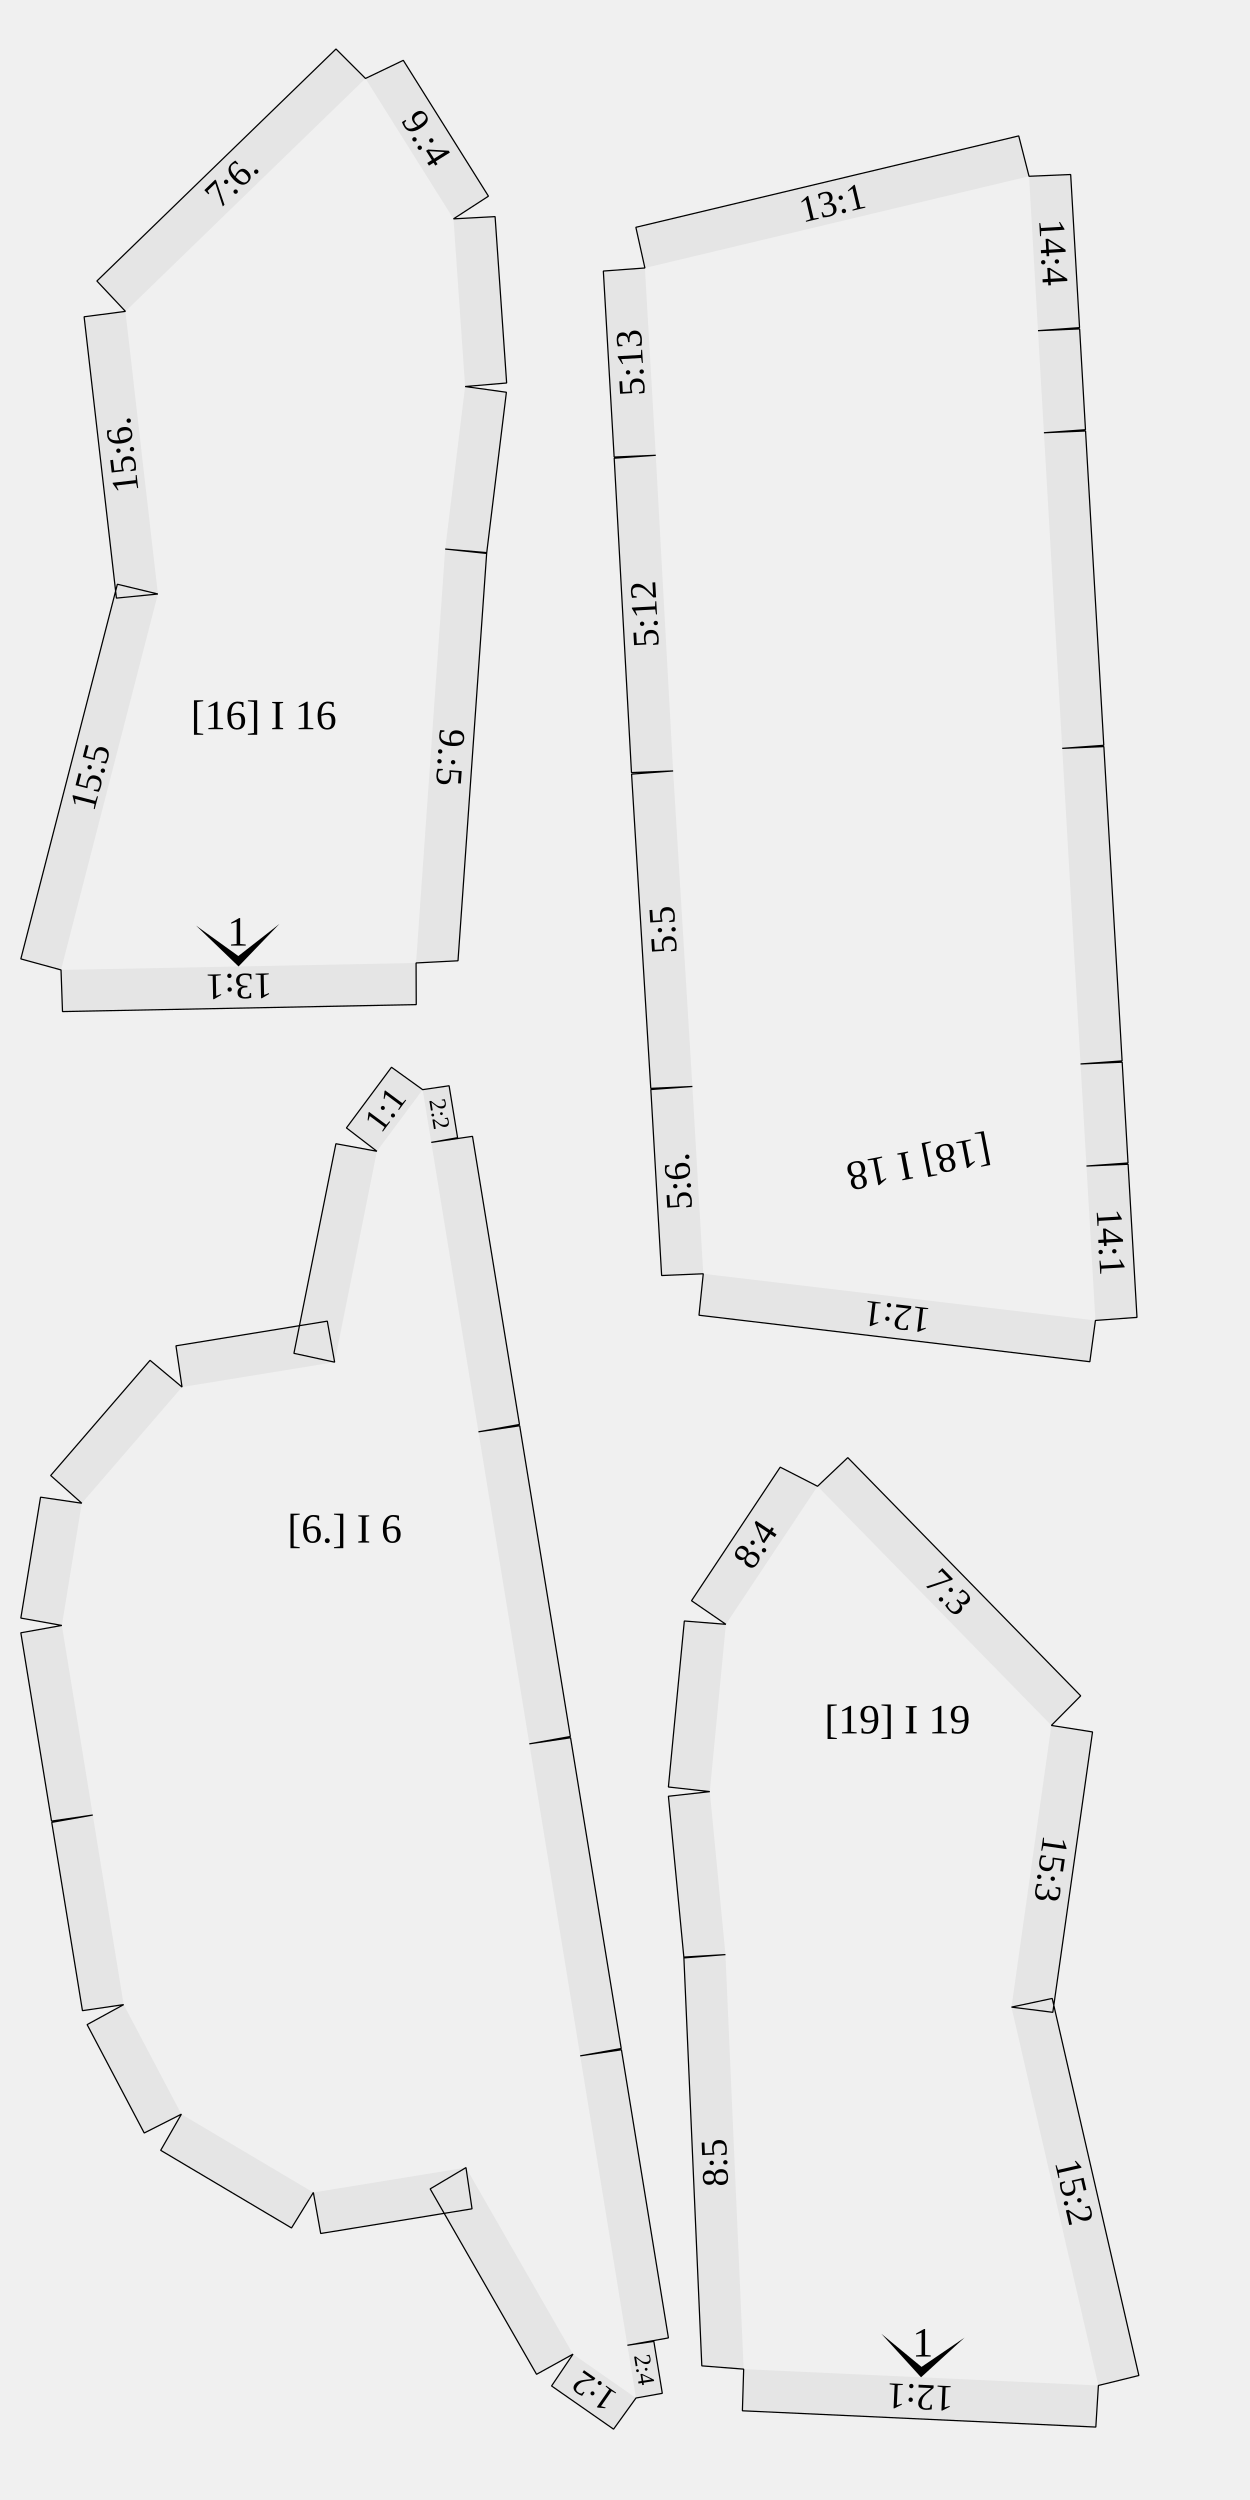
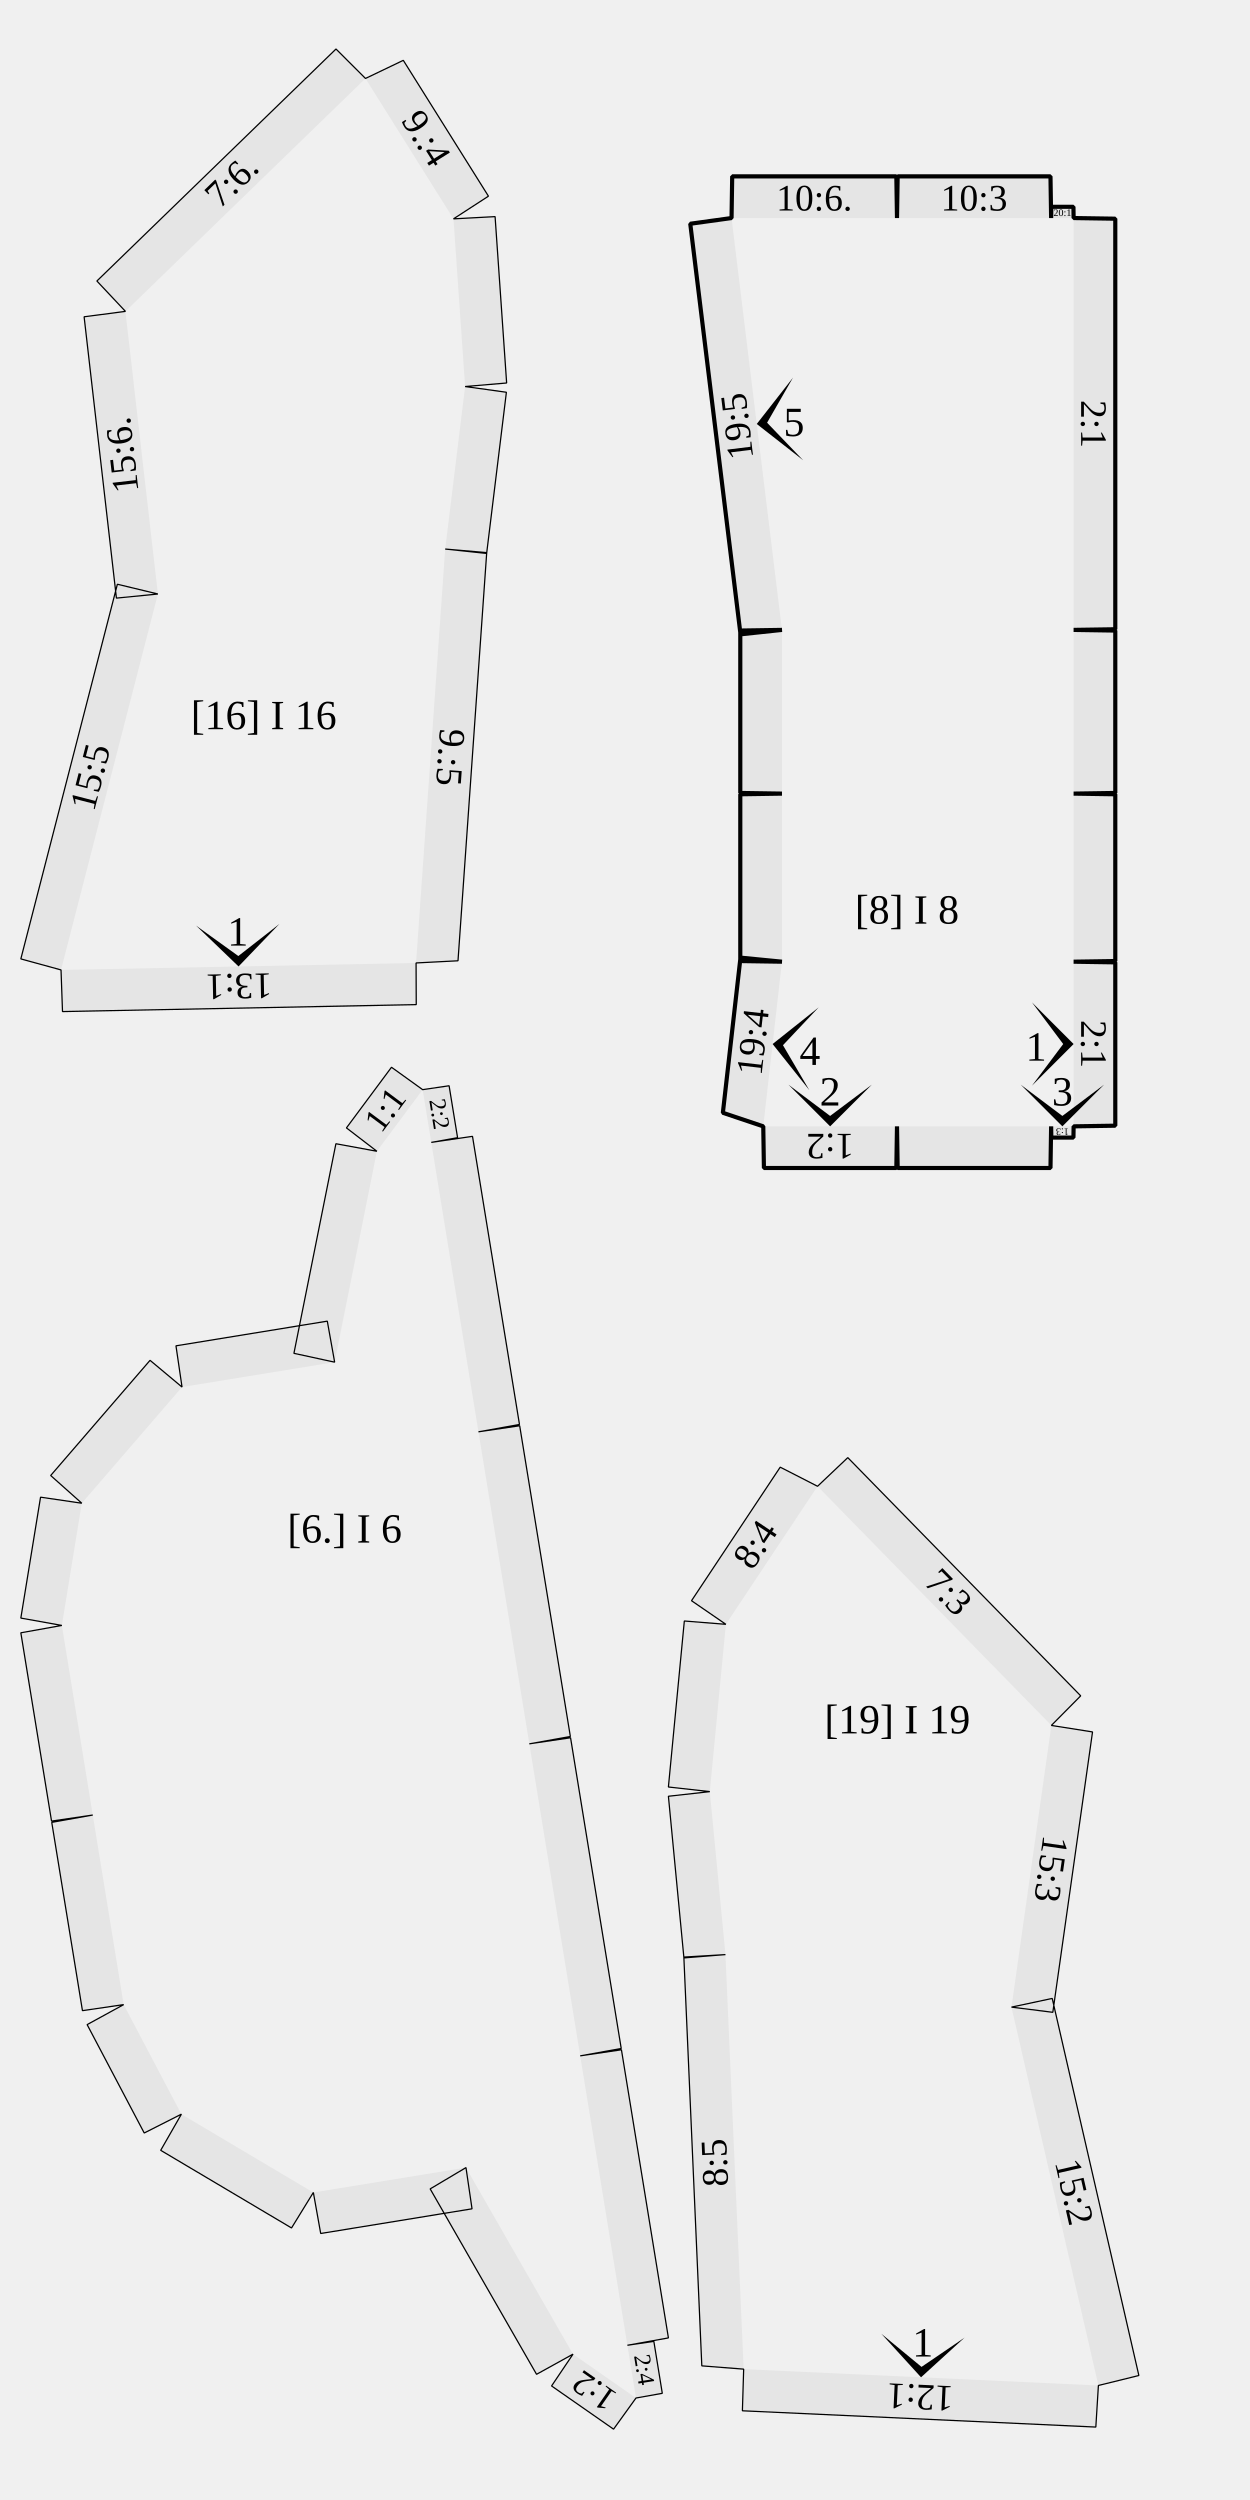
<svg xmlns="http://www.w3.org/2000/svg" version="1.1" width="300.00mm" height="600.00mm" viewBox="0 0 300.00 600.00" id="svg938">
  <defs id="defs942" />
  <style type="text/css" id="style824">
    path {
        fill: none;
        stroke-linecap: butt;
        stroke-linejoin: bevel;
        stroke-dasharray: none;
    }
    path.outer {
        stroke: #000000;
        stroke-dasharray: none;
        stroke-dashoffset: 0;
        stroke-width: 0.3;
        stroke-opacity: 1.0;
    }
    path.convex {
        stroke: #000000;
        stroke-dasharray: 0.50,1.00;
        stroke-dashoffset:0;
        stroke-width:0.2;
        stroke-opacity: 1.0
    }
    path.concave {
        stroke: #000000;
        stroke-dasharray: 1.00,0.50,0.20,0.50;
        stroke-dashoffset: 0;
        stroke-width: 0.2;
        stroke-opacity: 1.0
    }
    path.freestyle {
        stroke: #000000;
        stroke-dasharray: none;
        stroke-dashoffset: 0;
        stroke-width: 0.2;
        stroke-opacity: 1.0
    }
    path.outer_background {
        stroke: #ffffff;
        stroke-opacity: 1.0;
        stroke-width: 0.5
    }
    path.inner_background {
        stroke: #ffffff;
        stroke-opacity: 1.0;
        stroke-width: 0.2
    }
    path.sticker {
        fill: #e5e5e5;
        stroke: none;
        fill-opacity: 1.0;
    }
    path.arrow {
        fill: #000000;
    }
    text {
        font-style: normal;
        fill: #000000;
        fill-opacity: 1.0;
        stroke: none;
    }
    text, tspan {
        text-anchor:middle;
    }
    </style>
  <text style="font-size:10px" id="text828" x="63.296" y="175.008">
    <tspan id="tspan826">[16] I 16</tspan>
  </text>
  <path class="sticker" d="M 14.644,232.785 5,230.137 l 23.171,-89.919 9.723,2.343 z m 73.068,-213.956 9.076,-4.349 20.435,32.603 -8.39,5.444 z m -49.819,123.733 -9.953,0.985 -7.755,-67.52 9.917,-1.297 z m 61.963,88.546 0.04,10.001 -84.898,1.671 -0.354,-9.995 z m 11.77,-138.339 9.907,1.373 -4.742,38.688 -9.945,-1.061 z m -2.793,-40.242 9.987,-0.536 2.771,39.929 -9.965,0.849 z m -1.988,79.242 9.964,0.859 -6.893,97.962 -10.061,0.519 z M 30.103,74.73 23.252,67.444 80.636,11.761 l 7.077,7.067 z" id="path830" />
  <path class="outer" d="m 5,230.137 23.171,-89.919 9.723,2.343 -9.953,0.985 -7.755,-67.52 9.917,-1.297 -6.851,-7.286 57.385,-55.682 7.077,7.067 9.076,-4.349 20.435,32.603 -8.39,5.444 9.987,-0.536 2.771,39.929 -9.965,0.849 9.907,1.373 -4.742,38.688 -9.945,-1.061 9.964,0.859 -6.893,97.962 -10.061,0.519 0.04,10.001 -84.898,1.671 -0.354,-9.995 z" id="path832" />
  <text transform="rotate(-75.55012)" style="font-size:9px" id="text836" x="-175.182" y="70.469">
    <tspan id="tspan834">15:5</tspan>
  </text>
  <text transform="rotate(57.92135)" style="font-size:9px" id="text840" x="82.422" y="-66.121">
    <tspan id="tspan838">9.:4</tspan>
  </text>
  <text transform="rotate(-96.55195)" style="font-size:9px" id="text844" x="-111.816" y="19.579">
    <tspan id="tspan842">15:6.</tspan>
  </text>
  <g id="g852">
    <path transform="matrix(-9.998063,0.196783,-0.196783,-9.998063,57.2504,231.9462)" class="arrow" d="M 0,0 1,1 0,0.25 -1,1 Z" id="path846" />
    <text transform="translate(57.07329,226.948)" style="font-size:10px" id="text850">
      <tspan id="tspan848">1</tspan>
    </text>
  </g>
  <text transform="rotate(178.8725)" style="font-size:9px" id="text856" x="-52.675" y="-234.828">
    <tspan id="tspan854">13:1</tspan>
  </text>
  <text transform="rotate(94.02484)" style="font-size:9px" id="text860" x="173.736" y="-117.631">
    <tspan id="tspan858">9.:5</tspan>
  </text>
  <text transform="rotate(-44.1373)" style="font-size:9px" id="text864" x="9.7" y="72.794">
    <tspan id="tspan862">7:6.</tspan>
  </text>
  <text style="font-size:10px" id="text870" x="82.709" y="370.221">
    <tspan id="tspan868">[6.] I 6</tspan>
  </text>
  <path class="sticker" d="m 90.453,276.305 -7.308,-5.608 10.812,-14.556 7.48,5.376 z m -10.138,50.615 -9.774,-2.118 10.076,-50.306 9.836,1.81 z M 22.263,435.604 12.368,437.058 5,391.869 14.844,390.105 Z m 21.423,-102.712 -1.454,-9.895 36.319,-5.922 1.764,9.844 z M 14.844,390.105 5,388.341 l 4.732,-29.021 9.895,1.454 z m 4.782,-29.332 -7.468,-6.652 23.853,-27.644 7.674,6.414 z m 83.878,-86.597 9.895,-1.454 11.275,69.151 -9.844,1.764 z m -2.068,-12.66 6.346,-0.934 2.035,12.461 -6.314,1.133 z m 13.393,82.121 9.895,-1.454 12.159,74.573 -9.844,1.764 z m 37.805,231.889 -5.385,7.474 -14.875,-10.368 5.148,-7.639 z m -15.113,-10.533 -8.752,4.841 -25.534,-44.5 8.595,-5.113 z m -107.841,-83.89 -9.895,1.454 -7.368,-45.189 9.844,-1.764 z m 82.15,39.117 1.454,9.895 -36.319,5.922 -1.764,-9.844 z m -68.298,-12.823 -8.921,4.522 -13.705,-26.015 8.774,-4.8 z m 31.669,18.796 -5.239,8.519 -31.399,-18.635 4.969,-8.68 z m 64.047,-32.788 9.895,-1.454 11.275,69.151 -9.844,1.764 z m 11.325,69.461 6.347,-0.931 2.028,12.463 -6.315,1.13 z m -23.534,-144.344 9.895,-1.454 12.159,74.573 -9.844,1.764 z" id="path872" />
  <path class="outer" d="m 107.783,260.582 2.035,12.461 -6.314,1.133 9.895,-1.454 11.275,69.151 -9.844,1.764 9.895,-1.454 12.159,74.573 -9.844,1.764 9.895,-1.454 12.159,74.573 -9.844,1.764 9.895,-1.454 11.275,69.151 -9.844,1.764 6.347,-0.931 2.028,12.463 -6.315,1.13 -5.385,7.474 -14.875,-10.368 5.148,-7.639 -8.752,4.841 -25.534,-44.5 8.595,-5.113 1.454,9.895 -36.319,5.922 -1.764,-9.844 -5.239,8.519 -31.399,-18.635 4.969,-8.68 -8.921,4.522 -13.705,-26.015 8.774,-4.8 -9.895,1.454 -7.368,-45.189 9.844,-1.764 -9.895,1.454 L 5,391.869 14.844,390.105 5,388.341 l 4.732,-29.021 9.895,1.454 -7.468,-6.652 23.853,-27.644 7.674,6.414 -1.454,-9.895 36.319,-5.922 1.764,9.844 -9.774,-2.118 10.076,-50.306 9.836,1.81 -7.308,-5.608 10.812,-14.556 7.48,5.376 z" id="path874" />
  <text transform="rotate(-53.39694)" style="font-size:8.29px" id="text878" x="-158.669" y="235.708">
    <tspan id="tspan876">1:1</tspan>
  </text>
  <text transform="rotate(80.72379)" style="font-size:5.77px" id="text882" x="280.862" y="-59.11">
    <tspan id="tspan880">2:2</tspan>
  </text>
  <text transform="rotate(-145.1237)" style="font-size:8.29px" id="text886" x="-445.098" y="-386.536">
    <tspan id="tspan884">1:2</tspan>
  </text>
  <text transform="rotate(80.75555)" style="font-size:5.77px" id="text890" x="586.158" y="-59.35">
    <tspan id="tspan888">2:4</tspan>
  </text>
  <text style="font-size:10px" id="text896" x="215.364" y="416.018">
    <tspan id="tspan894">[19] I 19</tspan>
  </text>
  <path class="sticker" d="m 242.753,481.709 9.781,-2.086 20.794,90.498 -9.711,2.393 z m -68.544,-91.873 -8.243,-5.663 21.286,-32.053 8.958,4.586 z m 78.119,24.269 9.879,1.558 -9.531,67.292 -9.923,-1.247 z m 11.29,158.407 -0.617,9.982 -84.824,-3.907 0.303,-9.997 z m -89.509,-103.41 -9.969,0.798 -3.722,-38.799 9.939,-1.111 z m -3.752,-39.112 -9.939,-1.111 3.822,-39.842 9.969,0.798 z m 8.122,138.601 -10.044,-0.784 -4.31,-98.109 9.983,-0.596 z m 17.731,-211.885 7.26,-6.878 55.898,57.174 -7.041,7.103 z" id="path898" />
  <path class="outer" d="m 262.207,415.664 -9.531,67.292 -9.923,-1.247 9.781,-2.086 20.794,90.498 -9.711,2.393 -0.617,9.982 -84.824,-3.907 0.303,-9.997 -10.044,-0.784 -4.31,-98.109 9.983,-0.596 -9.969,0.798 -3.722,-38.799 9.939,-1.111 -9.939,-1.111 3.822,-39.842 9.969,0.798 -8.243,-5.663 21.286,-32.053 8.958,4.586 7.26,-6.878 55.898,57.174 -7.041,7.103 z" id="path900" />
  <text transform="rotate(77.0595)" style="font-size:9px" id="text904" x="570.422" y="-130.515">
    <tspan id="tspan902">15:2</tspan>
  </text>
  <text transform="rotate(-56.41187)" style="font-size:9px" id="text908" x="-208.487" y="358.987">
    <tspan id="tspan906">8:4</tspan>
  </text>
  <text transform="rotate(98.06127)" style="font-size:9px" id="text912" x="408.768" y="-309.705">
    <tspan id="tspan910">15:3</tspan>
  </text>
  <g id="g920">
    <path transform="matrix(-9.989411,-0.460064,0.460064,-9.989411,221.0487,570.5527)" class="arrow" d="M 0,0 1,1 0,0.25 -1,1 Z" id="path914" />
    <text transform="translate(221.4628,565.5622)" style="font-size:10px" id="text918">
      <tspan id="tspan916">1</tspan>
    </text>
  </g>
  <text transform="rotate(-177.3631)" style="font-size:9px" id="text924" x="-247.064" y="-561.579">
    <tspan id="tspan922">12:1</tspan>
  </text>
  <text transform="rotate(-92.51546)" style="font-size:9px" id="text928" x="-526.085" y="151.553">
    <tspan id="tspan926">8:5</tspan>
  </text>
  <text transform="rotate(45.64666)" style="font-size:9px" id="text932" x="432.364" y="107.268">
    <tspan id="tspan930">7:3</tspan>
  </text>
-   <g id="g2784" transform="rotate(169.0565,156.3485,318.777)">
-     <text style="font-size:10px" id="text2617" x="85.823" y="348.744">
-       <tspan id="tspan2615">[18] I 18</tspan>
-     </text>
-     <path class="sticker" d="m 33.135,436.7 -9.891,-1.482 10.023,-74.89 9.932,1.171 z m 102.553,-62.823 9.895,1.452 -9.795,74.92 -9.936,-1.141 z m -89.233,-36.701 -9.891,-1.482 4.882,-36.481 9.932,1.171 z m 95.206,-7.929 9.891,1.482 -5.931,44.318 -9.932,-1.171 z m -98.461,32.251 -9.891,-1.482 3.214,-24.011 9.932,1.171 z m 8.179,-61.114 3.195,-9.477 89.983,28.767 -2.896,9.573 z m -28.309,211.517 -9.891,-1.482 10.023,-74.89 9.932,1.171 z m 102.781,-62.793 9.886,1.512 -10.251,74.86 -9.929,-1.201 z M 14.891,573.016 5,571.534 l 4.883,-36.481 9.932,1.171 z m 100.668,-48.736 9.891,1.482 -5.931,44.318 -9.932,-1.171 z m -95.743,11.944 -9.891,-1.482 3.214,-24.011 9.932,1.171 z m 89.77,32.686 0.276,9.997 -94.381,4.093 -0.59,-9.984 z" id="path2619" />
-     <path class="outer" d="m 135.738,450.622 -10.251,74.86 -9.929,-1.201 9.891,1.482 -5.931,44.318 -9.932,-1.171 0.276,9.997 -94.381,4.093 -0.59,-9.984 L 5,571.534 l 4.883,-36.481 9.932,1.171 -9.891,-1.482 3.214,-24.011 9.932,1.171 -9.891,-1.482 10.023,-74.89 9.932,1.171 -9.891,-1.482 10.023,-74.89 9.932,1.171 -9.891,-1.482 3.214,-24.011 9.932,1.171 -9.891,-1.482 4.882,-36.481 9.932,1.171 3.195,-9.477 89.983,28.767 -2.896,9.573 9.891,1.482 -5.931,44.318 -9.932,-1.171 9.895,1.452 -9.795,74.92 -9.936,-1.141 z" id="path2621" />
-     <text transform="rotate(97.4489)" style="font-size:9px" id="text2625" x="391.067" y="-184.813">
-       <tspan id="tspan2623">5:5</tspan>
-     </text>
-     <text transform="rotate(-82.37719)" style="font-size:9px" id="text2629" x="-309.475" y="88.971">
-       <tspan id="tspan2627">14:1</tspan>
-     </text>
-     <text transform="rotate(97.62299)" style="font-size:9px" id="text2633" x="330.06" y="-185.885">
-       <tspan id="tspan2631">5:6.</tspan>
-     </text>
-     <text transform="rotate(17.72893)" style="font-size:9px" id="text2637" x="187.802" y="268.673">
-       <tspan id="tspan2635">12:1</tspan>
-     </text>
-     <text transform="rotate(97.79707)" style="font-size:9px" id="text2641" x="465.82" y="-187.416">
-       <tspan id="tspan2639">5:12</tspan>
-     </text>
-     <text transform="rotate(-82.37684)" style="font-size:9px" id="text2645" x="-547.417" y="88.974">
-       <tspan id="tspan2643">14:4</tspan>
-     </text>
-     <text transform="rotate(97.62293)" style="font-size:9px" id="text2649" x="526.831" y="-185.884">
-       <tspan id="tspan2647">5:13</tspan>
-     </text>
-     <text transform="rotate(177.517)" style="font-size:9px" id="text2653" x="-37.444" y="-574.923">
-       <tspan id="tspan2651">13:1</tspan>
-     </text>
-   </g>
+   <text style="font-style:normal;font-size:10px;text-anchor:middle;fill:#000000;fill-opacity:1;stroke:none;stroke-width:1" id="text828-9" x="217.666" y="221.676">
+     <tspan style="text-anchor:middle;stroke-width:1" id="tspan826-2">[8] I 8</tspan>
+   </text>
+   <path style="fill:#e5e5e5;fill-opacity:1;stroke:none;stroke-width:1;stroke-linecap:butt;stroke-linejoin:bevel;stroke-dasharray:none" class="sticker" d="m 252.272,52.33 0.042,-2.699 h 5.312 l 0.042,2.699 z m 5.397,0 10,0.157 -10e-6,98.533 -10,0.157 z m -4e-5,178.478 10,0.157 -2e-5,39.202 -10,0.157 z m 0,-40.339 10,0.157 v 40.025 l -10,0.157 z m -42.39,79.855 -0.157,10 h -31.782 l -0.157,-10 z m 36.993,0 -0.157,10 h -36.679 l -0.157,-10 z m -36.993,-217.994 0.157,-10 h 36.679 l 0.157,10 z m 42.39,217.994 -0.042,2.699 h -5.312 l -0.042,-2.699 z m -74.486,0 -9.695,-3.251 4.227,-37.237 9.954,0.972 z m 74.486,-119.147 10,0.157 -10e-6,38.977 -10,0.157 z m -82.099,-98.847 0.157,-10 h 39.395 l 0.157,10 z m 12.099,138.139 -10,-0.157 1e-5,-38.977 10,-0.157 z m -5e-5,40.339 -10,-0.157 3e-5,-40.025 10,-0.157 z m 5e-5,-79.63 -9.945,1.059 -12.061,-98.535 9.907,-1.371 z" id="path830-1" />
+   <path style="fill:none;stroke:#000000;stroke-width:1;stroke-linecap:butt;stroke-linejoin:bevel;stroke-dasharray:none;stroke-dashoffset:0;stroke-opacity:1" class="outer" d="m 177.724,152.236 -12.061,-98.535 9.907,-1.371 0.157,-10 h 39.395 l 0.157,10 0.157,-10 h 36.679 l 0.157,10 0.042,-2.699 h 5.312 l 0.042,2.699 10,0.157 -1e-5,98.533 -10,0.157 10,0.157 -1e-5,38.977 -10,0.157 10,0.157 v 40.025 l -10,0.157 10,0.157 -2e-5,39.202 -10,0.157 -0.042,2.699 h -5.312 l -0.042,-2.699 -0.157,10 h -36.679 l -0.157,-10 -0.157,10 h -31.782 l -0.157,-10 -9.695,-3.251 4.227,-37.237 9.954,0.972 -10,-0.157 3e-5,-40.025 10,-0.157 -10,-0.157 1e-5,-38.977 10,-0.157 z" id="path832-3" />
+   <text style="font-style:normal;font-size:2.43px;text-anchor:middle;fill:#000000;fill-opacity:1;stroke:none;stroke-width:1" id="text836-0" x="254.971" y="51.844">
+     <tspan style="text-anchor:middle;stroke-width:1" id="tspan834-2">20:1</tspan>
+   </text>
+   <text transform="rotate(90)" style="font-style:normal;font-size:9px;text-anchor:middle;fill:#000000;fill-opacity:1;stroke:none;stroke-width:1" id="text840-6" x="101.754" y="-259.469">
+     <tspan style="text-anchor:middle;stroke-width:1" id="tspan838-1">2:1</tspan>
+   </text>
+   <g transform="translate(56.6576,27.29314)" id="g848">
+     <path transform="matrix(-3e-6,10,-10,-3e-6,201.0116,223.2726)" class="arrow" d="M 0,0 1,1 0,0.25 -1,1 Z" id="path842" style="fill:#000000;stroke-linecap:butt;stroke-linejoin:bevel;stroke-dasharray:none" />
+     <text transform="translate(192.0116,227.2726)" style="font-style:normal;font-size:10px;text-anchor:middle;fill:#000000;fill-opacity:1;stroke:none" id="text846">
+       <tspan id="tspan844" style="text-anchor:middle">1</tspan>
+     </text>
+   </g>
+   <text transform="rotate(90)" style="font-style:normal;font-size:9px;text-anchor:middle;fill:#000000;fill-opacity:1;stroke:none;stroke-width:1" id="text852" x="250.566" y="-259.469">
+     <tspan style="text-anchor:middle;stroke-width:1" id="tspan850">2:1</tspan>
+   </text>
+   <g transform="translate(56.6576,27.29314)" id="g860">
+     <path transform="matrix(-10,-1e-6,1e-6,-10,142.5735,243.0307)" class="arrow" d="M 0,0 1,1 0,0.25 -1,1 Z" id="path854" style="fill:#000000;stroke-linecap:butt;stroke-linejoin:bevel;stroke-dasharray:none" />
+     <text transform="translate(142.5735,238.0307)" style="font-style:normal;font-size:10px;text-anchor:middle;fill:#000000;fill-opacity:1;stroke:none" id="text858">
+       <tspan id="tspan856" style="text-anchor:middle">2</tspan>
+     </text>
+   </g>
+   <text transform="scale(-1)" style="font-style:normal;font-size:9px;text-anchor:middle;fill:#000000;fill-opacity:1;stroke:none;stroke-width:1" id="text864-2" x="-199.231" y="-272.124">
+     <tspan style="text-anchor:middle;stroke-width:1" id="tspan862-8">1:2</tspan>
+   </text>
+   <text style="font-style:normal;font-size:9px;text-anchor:middle;fill:#000000;fill-opacity:1;stroke:none;stroke-width:1" id="text868" x="233.776" y="50.53">
+     <tspan style="text-anchor:middle;stroke-width:1" id="tspan866">10:3</tspan>
+   </text>
+   <g transform="translate(56.6576,27.29314)" id="g876">
+     <path transform="matrix(-9.999999,-1e-6,1e-6,-9.999999,198.313,243.0307)" class="arrow" d="M 0,0 1,1 0,0.25 -1,1 Z" id="path870" style="fill:#000000;stroke-linecap:butt;stroke-linejoin:bevel;stroke-dasharray:none" />
+     <text transform="translate(198.313,238.0307)" style="font-style:normal;font-size:10px;text-anchor:middle;fill:#000000;fill-opacity:1;stroke:none" id="text874">
+       <tspan id="tspan872" style="text-anchor:middle">3</tspan>
+     </text>
+   </g>
+   <text transform="scale(-1)" style="font-style:normal;font-size:2.43px;text-anchor:middle;fill:#000000;fill-opacity:1;stroke:none;stroke-width:1" id="text880" x="-254.971" y="-270.81">
+     <tspan style="text-anchor:middle;stroke-width:1" id="tspan878">1:3</tspan>
+   </text>
+   <g transform="translate(56.6576,27.29314)" id="g888">
+     <path transform="matrix(1.128014,-9.936175,9.936175,1.128014,128.7686,223.2726)" class="arrow" d="M 0,0 1,1 0,0.25 -1,1 Z" id="path882" style="fill:#000000;stroke-linecap:butt;stroke-linejoin:bevel;stroke-dasharray:none" />
+     <text transform="translate(137.7111,228.2879)" style="font-style:normal;font-size:10px;text-anchor:middle;fill:#000000;fill-opacity:1;stroke:none" id="text886-6">
+       <tspan id="tspan884-5" style="text-anchor:middle">4</tspan>
+     </text>
+   </g>
+   <text transform="rotate(-83.5232)" style="font-style:normal;font-size:9px;text-anchor:middle;fill:#000000;fill-opacity:1;stroke:none;stroke-width:1" id="text892" x="-228.05" y="210.707">
+     <tspan style="text-anchor:middle;stroke-width:1" id="tspan890">19:4</tspan>
+   </text>
+   <text style="font-style:normal;font-size:9px;text-anchor:middle;fill:#000000;fill-opacity:1;stroke:none;stroke-width:1" id="text896-8" x="195.425" y="50.53">
+     <tspan style="text-anchor:middle;stroke-width:1" id="tspan894-4">10:6.</tspan>
+   </text>
+   <g transform="translate(56.6576,27.29314)" id="g904">
+     <path transform="matrix(-1.214939,-9.925921,9.925921,-1.214939,124.9622,74.46056)" class="arrow" d="M 0,0 1,1 0,0.25 -1,1 Z" id="path898-8" style="fill:#000000;stroke-linecap:butt;stroke-linejoin:bevel;stroke-dasharray:none" />
+     <text transform="translate(133.8955,77.36712)" style="font-style:normal;font-size:10px;text-anchor:middle;fill:#000000;fill-opacity:1;stroke:none" id="text902">
+       <tspan id="tspan900" style="text-anchor:middle">5</tspan>
+     </text>
+   </g>
+   <text transform="rotate(-96.97834)" style="font-style:normal;font-size:9px;text-anchor:middle;fill:#000000;fill-opacity:1;stroke:none;stroke-width:1" id="text908-8" x="-123.066" y="166.112">
+     <tspan style="text-anchor:middle;stroke-width:1" id="tspan906-4">19:5</tspan>
+   </text>
</svg>
